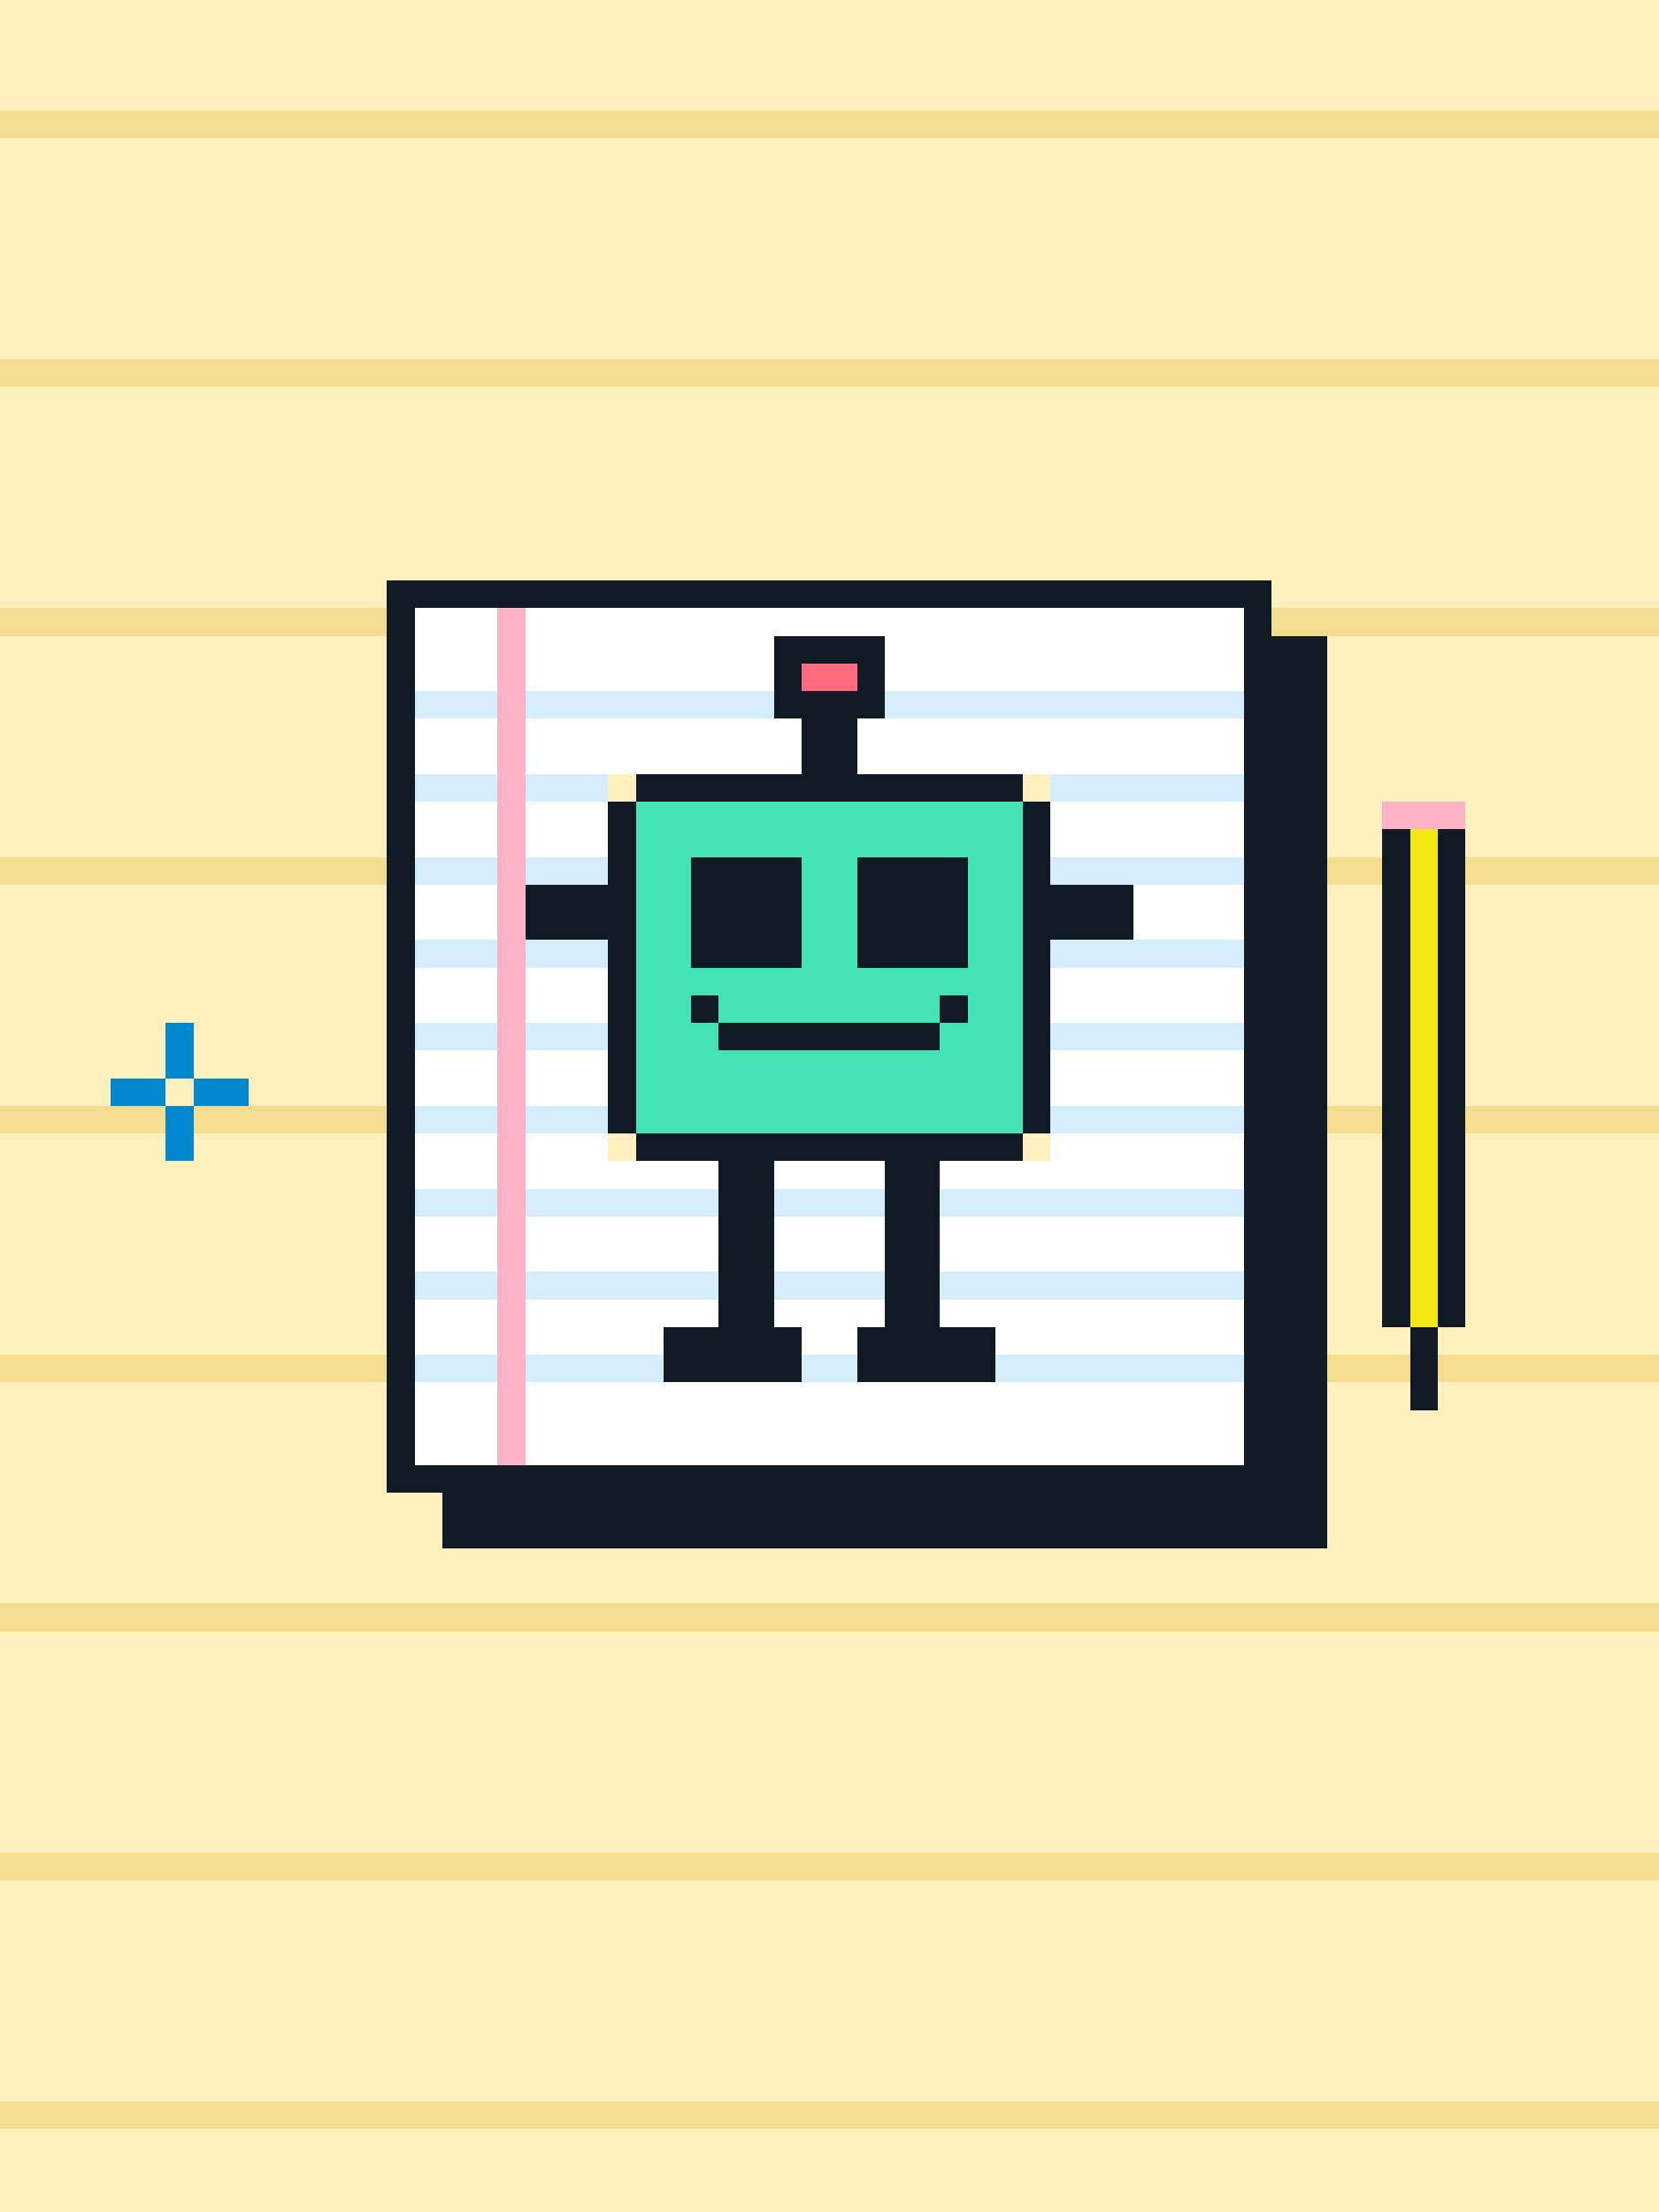
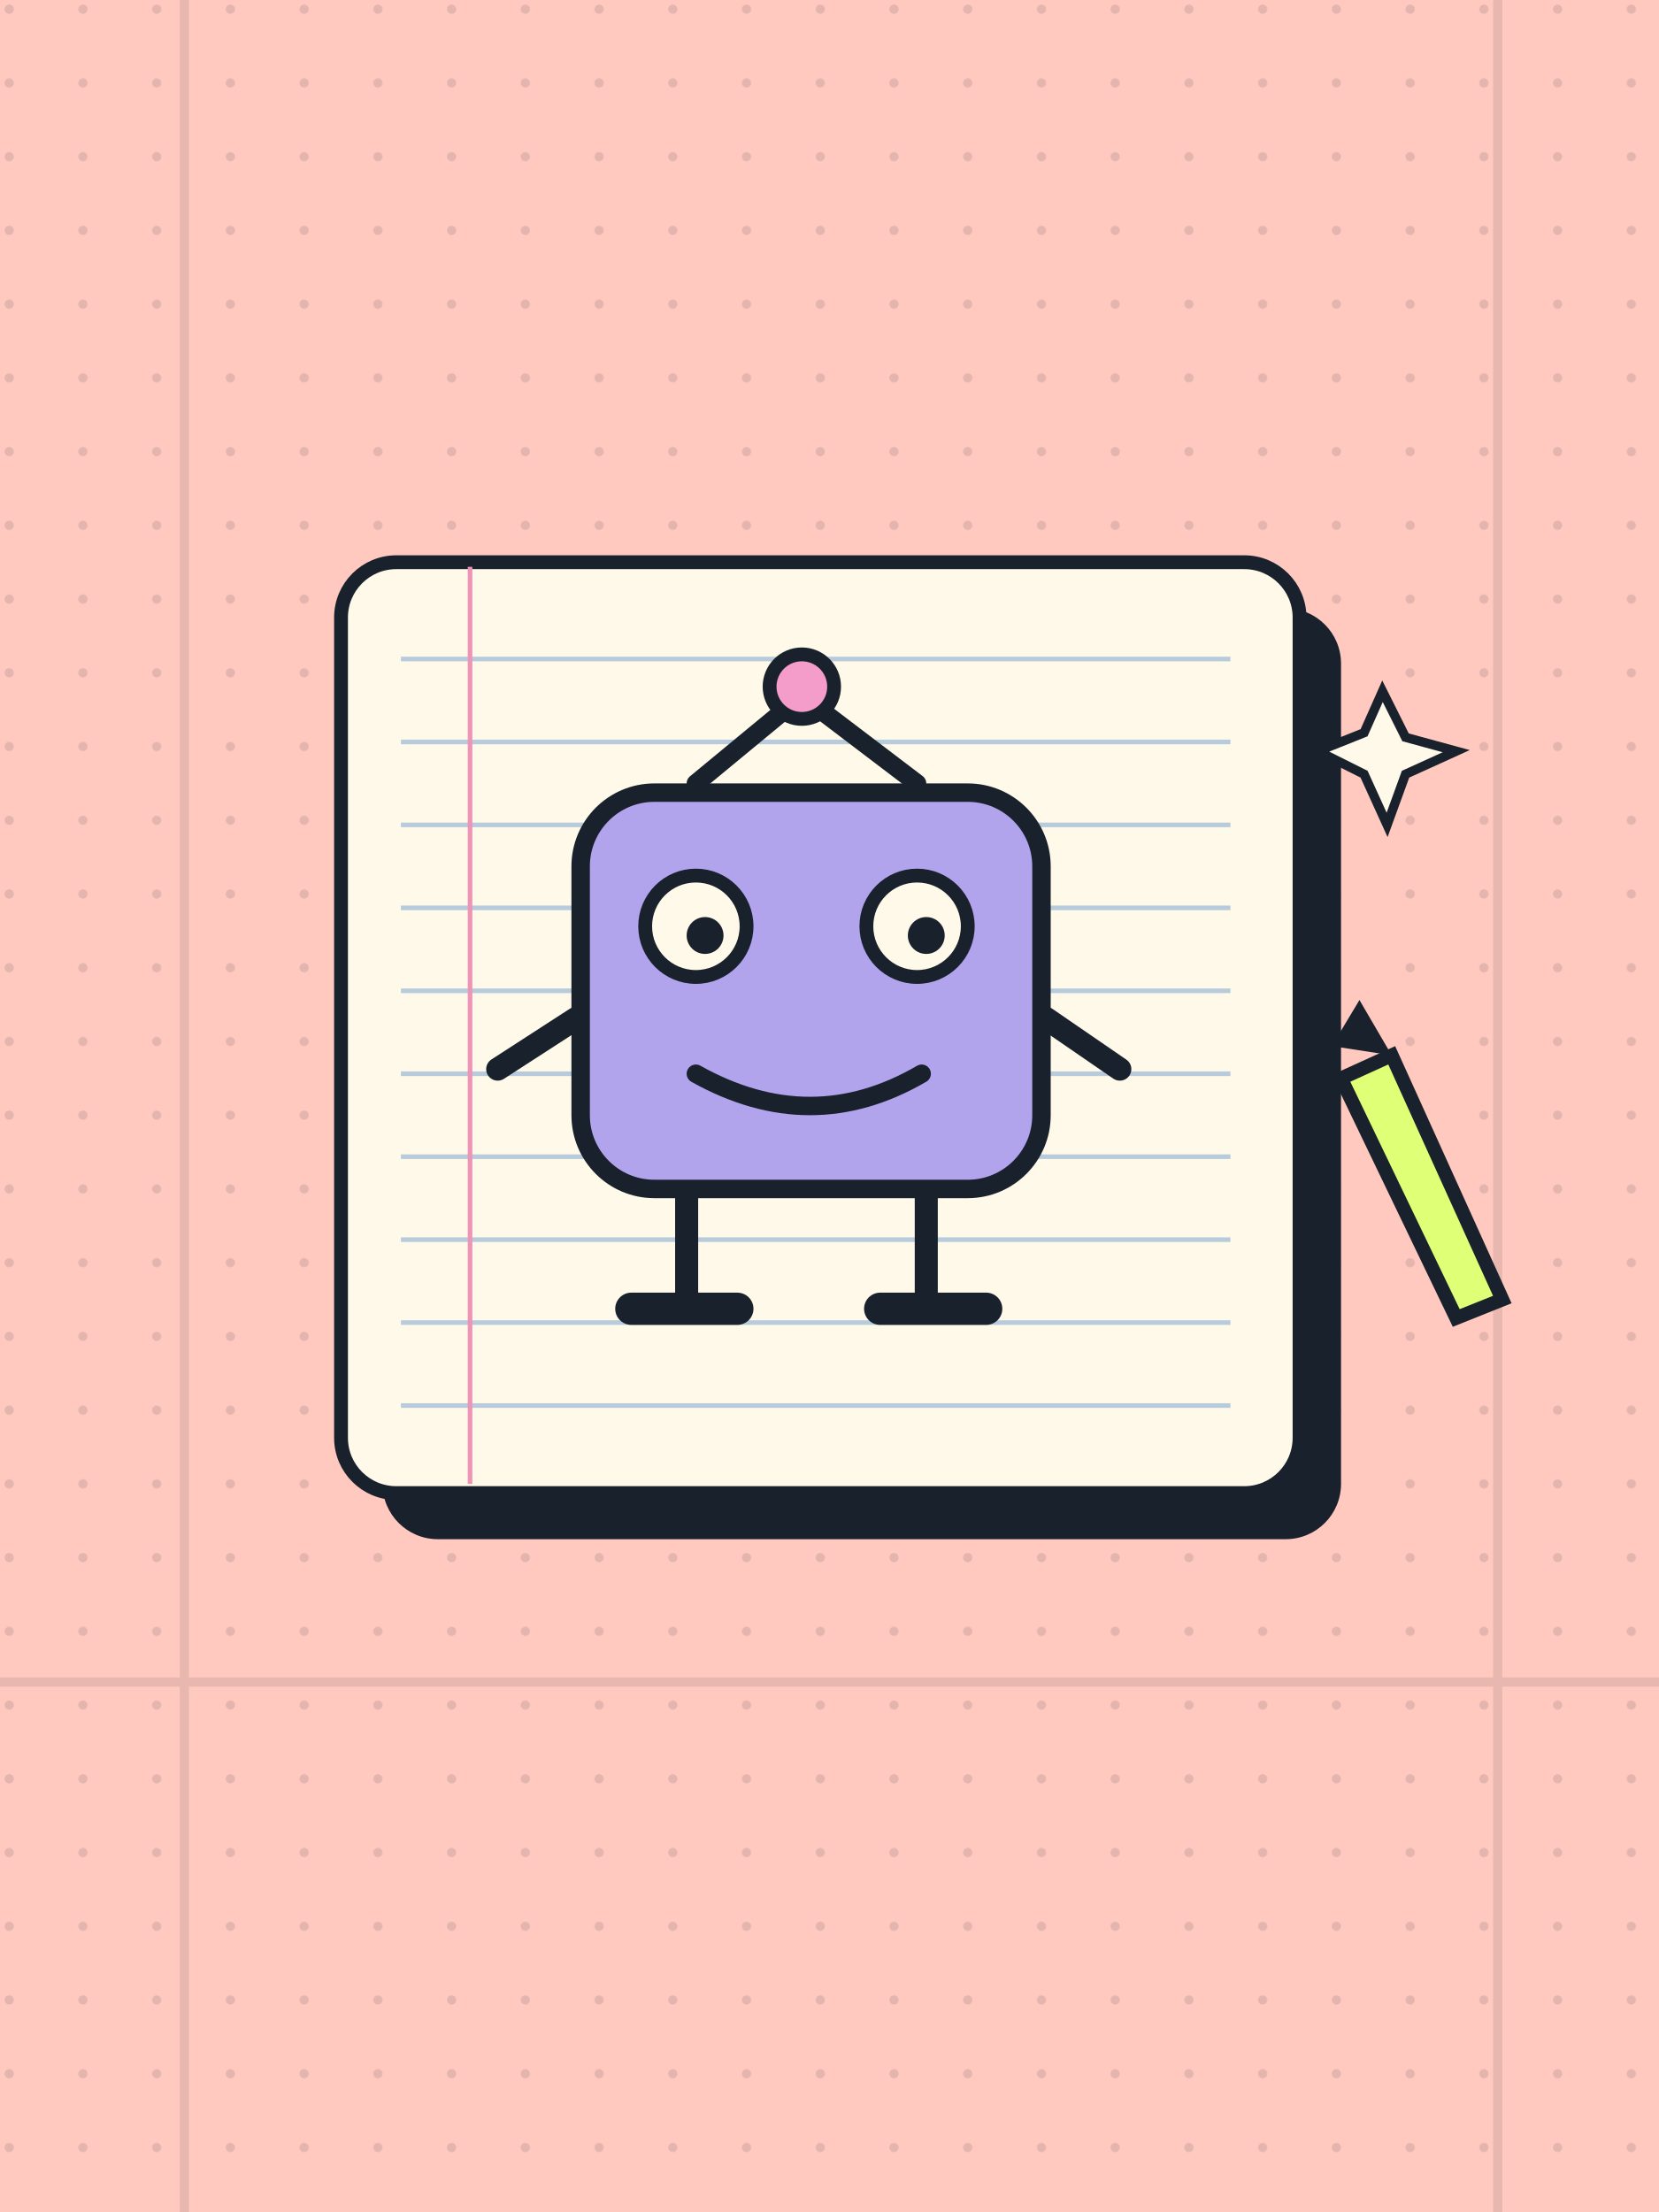
- <svg xmlns="http://www.w3.org/2000/svg" viewBox="0 0 60 80" width="720" height="960" shape-rendering="crispEdges">
-   <rect x="0" y="0" width="60" height="1.08" fill="#fff1bf" />
-   <rect x="0" y="1" width="60" height="1.08" fill="#fff1bf" />
-   <rect x="0" y="2" width="60" height="1.08" fill="#fff1bf" />
-   <rect x="0" y="3" width="60" height="1.08" fill="#fff1bf" />
-   <rect x="0" y="4" width="60" height="1.08" fill="#f5dd8f" />
-   <rect x="0" y="5" width="60" height="1.08" fill="#fff1bf" />
-   <rect x="0" y="6" width="60" height="1.08" fill="#fff1bf" />
-   <rect x="0" y="7" width="60" height="1.08" fill="#fff1bf" />
-   <rect x="0" y="8" width="60" height="1.08" fill="#fff1bf" />
-   <rect x="0" y="9" width="60" height="1.08" fill="#fff1bf" />
-   <rect x="0" y="10" width="60" height="1.08" fill="#fff1bf" />
-   <rect x="0" y="11" width="60" height="1.08" fill="#fff1bf" />
-   <rect x="0" y="12" width="60" height="1.08" fill="#fff1bf" />
-   <rect x="0" y="13" width="60" height="1.08" fill="#f5dd8f" />
-   <rect x="0" y="14" width="60" height="1.08" fill="#fff1bf" />
-   <rect x="0" y="15" width="60" height="1.08" fill="#fff1bf" />
-   <rect x="0" y="16" width="60" height="1.08" fill="#fff1bf" />
-   <rect x="0" y="17" width="60" height="1.08" fill="#fff1bf" />
-   <rect x="0" y="18" width="60" height="1.08" fill="#fff1bf" />
-   <rect x="0" y="19" width="60" height="1.08" fill="#fff1bf" />
-   <rect x="0" y="20" width="60" height="1.08" fill="#fff1bf" />
-   <rect x="0" y="21" width="14" height="1.08" fill="#fff1bf" />
-   <rect x="14" y="21" width="32" height="1.08" fill="#0f1a24" />
-   <rect x="46" y="21" width="14" height="1.08" fill="#fff1bf" />
-   <rect x="0" y="22" width="14" height="1.08" fill="#f5dd8f" />
-   <rect x="14" y="22" width="1" height="1.08" fill="#0f1a24" />
-   <rect x="15" y="22" width="3" height="1.08" fill="#ffffff" />
-   <rect x="18" y="22" width="1" height="1.08" fill="#ffb3c7" />
-   <rect x="19" y="22" width="26" height="1.08" fill="#ffffff" />
-   <rect x="45" y="22" width="1" height="1.08" fill="#0f1a24" />
-   <rect x="46" y="22" width="14" height="1.08" fill="#f5dd8f" />
-   <rect x="0" y="23" width="14" height="1.08" fill="#fff1bf" />
-   <rect x="14" y="23" width="1" height="1.08" fill="#0f1a24" />
-   <rect x="15" y="23" width="3" height="1.08" fill="#ffffff" />
-   <rect x="18" y="23" width="1" height="1.08" fill="#ffb3c7" />
-   <rect x="19" y="23" width="9" height="1.08" fill="#ffffff" />
-   <rect x="28" y="23" width="4" height="1.08" fill="#0f1a24" />
-   <rect x="32" y="23" width="13" height="1.08" fill="#ffffff" />
-   <rect x="45" y="23" width="3" height="1.08" fill="#0f1a24" />
-   <rect x="48" y="23" width="12" height="1.08" fill="#fff1bf" />
-   <rect x="0" y="24" width="14" height="1.08" fill="#fff1bf" />
-   <rect x="14" y="24" width="1" height="1.08" fill="#0f1a24" />
-   <rect x="15" y="24" width="3" height="1.08" fill="#ffffff" />
-   <rect x="18" y="24" width="1" height="1.08" fill="#ffb3c7" />
-   <rect x="19" y="24" width="9" height="1.08" fill="#ffffff" />
-   <rect x="28" y="24" width="1" height="1.08" fill="#0f1a24" />
-   <rect x="29" y="24" width="2" height="1.08" fill="#ff6b81" />
-   <rect x="31" y="24" width="1" height="1.08" fill="#0f1a24" />
-   <rect x="32" y="24" width="13" height="1.08" fill="#ffffff" />
-   <rect x="45" y="24" width="3" height="1.08" fill="#0f1a24" />
-   <rect x="48" y="24" width="12" height="1.08" fill="#fff1bf" />
-   <rect x="0" y="25" width="14" height="1.08" fill="#fff1bf" />
-   <rect x="14" y="25" width="1" height="1.08" fill="#0f1a24" />
-   <rect x="15" y="25" width="3" height="1.08" fill="#d4ecfb" />
-   <rect x="18" y="25" width="1" height="1.08" fill="#ffb3c7" />
-   <rect x="19" y="25" width="9" height="1.08" fill="#d4ecfb" />
-   <rect x="28" y="25" width="4" height="1.08" fill="#0f1a24" />
-   <rect x="32" y="25" width="13" height="1.08" fill="#d4ecfb" />
-   <rect x="45" y="25" width="3" height="1.08" fill="#0f1a24" />
-   <rect x="48" y="25" width="12" height="1.08" fill="#fff1bf" />
-   <rect x="0" y="26" width="14" height="1.08" fill="#fff1bf" />
-   <rect x="14" y="26" width="1" height="1.08" fill="#0f1a24" />
-   <rect x="15" y="26" width="3" height="1.08" fill="#ffffff" />
-   <rect x="18" y="26" width="1" height="1.08" fill="#ffb3c7" />
-   <rect x="19" y="26" width="10" height="1.08" fill="#ffffff" />
-   <rect x="29" y="26" width="2" height="1.08" fill="#0f1a24" />
-   <rect x="31" y="26" width="14" height="1.08" fill="#ffffff" />
-   <rect x="45" y="26" width="3" height="1.08" fill="#0f1a24" />
-   <rect x="48" y="26" width="12" height="1.08" fill="#fff1bf" />
-   <rect x="0" y="27" width="14" height="1.08" fill="#fff1bf" />
-   <rect x="14" y="27" width="1" height="1.08" fill="#0f1a24" />
-   <rect x="15" y="27" width="3" height="1.08" fill="#ffffff" />
-   <rect x="18" y="27" width="1" height="1.08" fill="#ffb3c7" />
-   <rect x="19" y="27" width="10" height="1.08" fill="#ffffff" />
-   <rect x="29" y="27" width="2" height="1.08" fill="#0f1a24" />
-   <rect x="31" y="27" width="14" height="1.08" fill="#ffffff" />
-   <rect x="45" y="27" width="3" height="1.08" fill="#0f1a24" />
-   <rect x="48" y="27" width="12" height="1.08" fill="#fff1bf" />
-   <rect x="0" y="28" width="14" height="1.08" fill="#fff1bf" />
-   <rect x="14" y="28" width="1" height="1.08" fill="#0f1a24" />
-   <rect x="15" y="28" width="3" height="1.08" fill="#d4ecfb" />
-   <rect x="18" y="28" width="1" height="1.08" fill="#ffb3c7" />
-   <rect x="19" y="28" width="3" height="1.08" fill="#d4ecfb" />
-   <rect x="22" y="28" width="1" height="1.08" fill="#fff1bf" />
-   <rect x="23" y="28" width="14" height="1.08" fill="#0f1a24" />
-   <rect x="37" y="28" width="1" height="1.08" fill="#fff1bf" />
-   <rect x="38" y="28" width="7" height="1.08" fill="#d4ecfb" />
-   <rect x="45" y="28" width="3" height="1.08" fill="#0f1a24" />
-   <rect x="48" y="28" width="12" height="1.08" fill="#fff1bf" />
-   <rect x="0" y="29" width="14" height="1.08" fill="#fff1bf" />
-   <rect x="14" y="29" width="1" height="1.08" fill="#0f1a24" />
-   <rect x="15" y="29" width="3" height="1.08" fill="#ffffff" />
-   <rect x="18" y="29" width="1" height="1.08" fill="#ffb3c7" />
-   <rect x="19" y="29" width="3" height="1.08" fill="#ffffff" />
-   <rect x="22" y="29" width="1" height="1.08" fill="#0f1a24" />
-   <rect x="23" y="29" width="14" height="1.08" fill="#42e3b4" />
-   <rect x="37" y="29" width="1" height="1.08" fill="#0f1a24" />
-   <rect x="38" y="29" width="7" height="1.08" fill="#ffffff" />
-   <rect x="45" y="29" width="3" height="1.08" fill="#0f1a24" />
-   <rect x="48" y="29" width="2" height="1.08" fill="#fff1bf" />
-   <rect x="50" y="29" width="3" height="1.08" fill="#ffb3c7" />
-   <rect x="53" y="29" width="7" height="1.08" fill="#fff1bf" />
-   <rect x="0" y="30" width="14" height="1.08" fill="#fff1bf" />
-   <rect x="14" y="30" width="1" height="1.08" fill="#0f1a24" />
-   <rect x="15" y="30" width="3" height="1.08" fill="#ffffff" />
-   <rect x="18" y="30" width="1" height="1.08" fill="#ffb3c7" />
-   <rect x="19" y="30" width="3" height="1.08" fill="#ffffff" />
-   <rect x="22" y="30" width="1" height="1.08" fill="#0f1a24" />
-   <rect x="23" y="30" width="14" height="1.08" fill="#42e3b4" />
-   <rect x="37" y="30" width="1" height="1.08" fill="#0f1a24" />
-   <rect x="38" y="30" width="7" height="1.08" fill="#ffffff" />
-   <rect x="45" y="30" width="3" height="1.08" fill="#0f1a24" />
-   <rect x="48" y="30" width="2" height="1.08" fill="#fff1bf" />
-   <rect x="50" y="30" width="1" height="1.08" fill="#0f1a24" />
-   <rect x="51" y="30" width="1" height="1.08" fill="#f2e913" />
-   <rect x="52" y="30" width="1" height="1.08" fill="#0f1a24" />
-   <rect x="53" y="30" width="7" height="1.08" fill="#fff1bf" />
-   <rect x="0" y="31" width="14" height="1.08" fill="#f5dd8f" />
-   <rect x="14" y="31" width="1" height="1.08" fill="#0f1a24" />
-   <rect x="15" y="31" width="3" height="1.08" fill="#d4ecfb" />
-   <rect x="18" y="31" width="1" height="1.08" fill="#ffb3c7" />
-   <rect x="19" y="31" width="3" height="1.08" fill="#d4ecfb" />
-   <rect x="22" y="31" width="1" height="1.08" fill="#0f1a24" />
-   <rect x="23" y="31" width="2" height="1.08" fill="#42e3b4" />
-   <rect x="25" y="31" width="4" height="1.08" fill="#0f1a24" />
-   <rect x="29" y="31" width="2" height="1.08" fill="#42e3b4" />
-   <rect x="31" y="31" width="4" height="1.08" fill="#0f1a24" />
-   <rect x="35" y="31" width="2" height="1.08" fill="#42e3b4" />
-   <rect x="37" y="31" width="1" height="1.08" fill="#0f1a24" />
-   <rect x="38" y="31" width="7" height="1.08" fill="#d4ecfb" />
-   <rect x="45" y="31" width="3" height="1.08" fill="#0f1a24" />
-   <rect x="48" y="31" width="2" height="1.08" fill="#f5dd8f" />
-   <rect x="50" y="31" width="1" height="1.08" fill="#0f1a24" />
-   <rect x="51" y="31" width="1" height="1.08" fill="#f2e913" />
-   <rect x="52" y="31" width="1" height="1.08" fill="#0f1a24" />
-   <rect x="53" y="31" width="7" height="1.08" fill="#f5dd8f" />
-   <rect x="0" y="32" width="14" height="1.08" fill="#fff1bf" />
-   <rect x="14" y="32" width="1" height="1.08" fill="#0f1a24" />
-   <rect x="15" y="32" width="3" height="1.08" fill="#ffffff" />
-   <rect x="18" y="32" width="1" height="1.08" fill="#ffb3c7" />
-   <rect x="19" y="32" width="4" height="1.08" fill="#0f1a24" />
-   <rect x="23" y="32" width="2" height="1.08" fill="#42e3b4" />
-   <rect x="25" y="32" width="4" height="1.08" fill="#0f1a24" />
-   <rect x="29" y="32" width="2" height="1.08" fill="#42e3b4" />
-   <rect x="31" y="32" width="4" height="1.08" fill="#0f1a24" />
-   <rect x="35" y="32" width="2" height="1.08" fill="#42e3b4" />
-   <rect x="37" y="32" width="4" height="1.08" fill="#0f1a24" />
-   <rect x="41" y="32" width="4" height="1.08" fill="#ffffff" />
-   <rect x="45" y="32" width="3" height="1.08" fill="#0f1a24" />
-   <rect x="48" y="32" width="2" height="1.08" fill="#fff1bf" />
-   <rect x="50" y="32" width="1" height="1.08" fill="#0f1a24" />
-   <rect x="51" y="32" width="1" height="1.08" fill="#f2e913" />
-   <rect x="52" y="32" width="1" height="1.08" fill="#0f1a24" />
-   <rect x="53" y="32" width="7" height="1.08" fill="#fff1bf" />
-   <rect x="0" y="33" width="14" height="1.08" fill="#fff1bf" />
-   <rect x="14" y="33" width="1" height="1.08" fill="#0f1a24" />
-   <rect x="15" y="33" width="3" height="1.08" fill="#ffffff" />
-   <rect x="18" y="33" width="1" height="1.08" fill="#ffb3c7" />
-   <rect x="19" y="33" width="4" height="1.08" fill="#0f1a24" />
-   <rect x="23" y="33" width="2" height="1.08" fill="#42e3b4" />
-   <rect x="25" y="33" width="4" height="1.08" fill="#0f1a24" />
-   <rect x="29" y="33" width="2" height="1.08" fill="#42e3b4" />
-   <rect x="31" y="33" width="4" height="1.08" fill="#0f1a24" />
-   <rect x="35" y="33" width="2" height="1.08" fill="#42e3b4" />
-   <rect x="37" y="33" width="4" height="1.08" fill="#0f1a24" />
-   <rect x="41" y="33" width="4" height="1.08" fill="#ffffff" />
-   <rect x="45" y="33" width="3" height="1.08" fill="#0f1a24" />
-   <rect x="48" y="33" width="2" height="1.08" fill="#fff1bf" />
-   <rect x="50" y="33" width="1" height="1.08" fill="#0f1a24" />
-   <rect x="51" y="33" width="1" height="1.08" fill="#f2e913" />
-   <rect x="52" y="33" width="1" height="1.08" fill="#0f1a24" />
-   <rect x="53" y="33" width="7" height="1.08" fill="#fff1bf" />
-   <rect x="0" y="34" width="14" height="1.08" fill="#fff1bf" />
-   <rect x="14" y="34" width="1" height="1.08" fill="#0f1a24" />
-   <rect x="15" y="34" width="3" height="1.08" fill="#d4ecfb" />
-   <rect x="18" y="34" width="1" height="1.08" fill="#ffb3c7" />
-   <rect x="19" y="34" width="3" height="1.08" fill="#d4ecfb" />
-   <rect x="22" y="34" width="1" height="1.08" fill="#0f1a24" />
-   <rect x="23" y="34" width="2" height="1.08" fill="#42e3b4" />
-   <rect x="25" y="34" width="4" height="1.08" fill="#0f1a24" />
-   <rect x="29" y="34" width="2" height="1.08" fill="#42e3b4" />
-   <rect x="31" y="34" width="4" height="1.08" fill="#0f1a24" />
-   <rect x="35" y="34" width="2" height="1.08" fill="#42e3b4" />
-   <rect x="37" y="34" width="1" height="1.08" fill="#0f1a24" />
-   <rect x="38" y="34" width="7" height="1.08" fill="#d4ecfb" />
-   <rect x="45" y="34" width="3" height="1.08" fill="#0f1a24" />
-   <rect x="48" y="34" width="2" height="1.08" fill="#fff1bf" />
-   <rect x="50" y="34" width="1" height="1.08" fill="#0f1a24" />
-   <rect x="51" y="34" width="1" height="1.08" fill="#f2e913" />
-   <rect x="52" y="34" width="1" height="1.08" fill="#0f1a24" />
-   <rect x="53" y="34" width="7" height="1.08" fill="#fff1bf" />
-   <rect x="0" y="35" width="14" height="1.08" fill="#fff1bf" />
-   <rect x="14" y="35" width="1" height="1.08" fill="#0f1a24" />
-   <rect x="15" y="35" width="3" height="1.08" fill="#ffffff" />
-   <rect x="18" y="35" width="1" height="1.08" fill="#ffb3c7" />
-   <rect x="19" y="35" width="3" height="1.08" fill="#ffffff" />
-   <rect x="22" y="35" width="1" height="1.08" fill="#0f1a24" />
-   <rect x="23" y="35" width="14" height="1.08" fill="#42e3b4" />
-   <rect x="37" y="35" width="1" height="1.08" fill="#0f1a24" />
-   <rect x="38" y="35" width="7" height="1.08" fill="#ffffff" />
-   <rect x="45" y="35" width="3" height="1.08" fill="#0f1a24" />
-   <rect x="48" y="35" width="2" height="1.08" fill="#fff1bf" />
-   <rect x="50" y="35" width="1" height="1.08" fill="#0f1a24" />
-   <rect x="51" y="35" width="1" height="1.08" fill="#f2e913" />
-   <rect x="52" y="35" width="1" height="1.08" fill="#0f1a24" />
-   <rect x="53" y="35" width="7" height="1.08" fill="#fff1bf" />
-   <rect x="0" y="36" width="14" height="1.08" fill="#fff1bf" />
-   <rect x="14" y="36" width="1" height="1.08" fill="#0f1a24" />
-   <rect x="15" y="36" width="3" height="1.08" fill="#ffffff" />
-   <rect x="18" y="36" width="1" height="1.08" fill="#ffb3c7" />
-   <rect x="19" y="36" width="3" height="1.08" fill="#ffffff" />
-   <rect x="22" y="36" width="1" height="1.08" fill="#0f1a24" />
-   <rect x="23" y="36" width="2" height="1.08" fill="#42e3b4" />
-   <rect x="25" y="36" width="1" height="1.08" fill="#0f1a24" />
-   <rect x="26" y="36" width="8" height="1.08" fill="#42e3b4" />
-   <rect x="34" y="36" width="1" height="1.08" fill="#0f1a24" />
-   <rect x="35" y="36" width="2" height="1.08" fill="#42e3b4" />
-   <rect x="37" y="36" width="1" height="1.08" fill="#0f1a24" />
-   <rect x="38" y="36" width="7" height="1.08" fill="#ffffff" />
-   <rect x="45" y="36" width="3" height="1.08" fill="#0f1a24" />
-   <rect x="48" y="36" width="2" height="1.08" fill="#fff1bf" />
-   <rect x="50" y="36" width="1" height="1.08" fill="#0f1a24" />
-   <rect x="51" y="36" width="1" height="1.08" fill="#f2e913" />
-   <rect x="52" y="36" width="1" height="1.08" fill="#0f1a24" />
-   <rect x="53" y="36" width="7" height="1.08" fill="#fff1bf" />
-   <rect x="0" y="37" width="6" height="1.08" fill="#fff1bf" />
-   <rect x="6" y="37" width="1" height="1.08" fill="#0087cd" />
-   <rect x="7" y="37" width="7" height="1.08" fill="#fff1bf" />
-   <rect x="14" y="37" width="1" height="1.08" fill="#0f1a24" />
-   <rect x="15" y="37" width="3" height="1.08" fill="#d4ecfb" />
-   <rect x="18" y="37" width="1" height="1.08" fill="#ffb3c7" />
-   <rect x="19" y="37" width="3" height="1.08" fill="#d4ecfb" />
-   <rect x="22" y="37" width="1" height="1.08" fill="#0f1a24" />
-   <rect x="23" y="37" width="3" height="1.08" fill="#42e3b4" />
-   <rect x="26" y="37" width="8" height="1.08" fill="#0f1a24" />
-   <rect x="34" y="37" width="3" height="1.08" fill="#42e3b4" />
-   <rect x="37" y="37" width="1" height="1.08" fill="#0f1a24" />
-   <rect x="38" y="37" width="7" height="1.08" fill="#d4ecfb" />
-   <rect x="45" y="37" width="3" height="1.08" fill="#0f1a24" />
-   <rect x="48" y="37" width="2" height="1.08" fill="#fff1bf" />
-   <rect x="50" y="37" width="1" height="1.08" fill="#0f1a24" />
-   <rect x="51" y="37" width="1" height="1.08" fill="#f2e913" />
-   <rect x="52" y="37" width="1" height="1.08" fill="#0f1a24" />
-   <rect x="53" y="37" width="7" height="1.08" fill="#fff1bf" />
-   <rect x="0" y="38" width="6" height="1.08" fill="#fff1bf" />
-   <rect x="6" y="38" width="1" height="1.08" fill="#0087cd" />
-   <rect x="7" y="38" width="7" height="1.08" fill="#fff1bf" />
-   <rect x="14" y="38" width="1" height="1.08" fill="#0f1a24" />
-   <rect x="15" y="38" width="3" height="1.08" fill="#ffffff" />
-   <rect x="18" y="38" width="1" height="1.08" fill="#ffb3c7" />
-   <rect x="19" y="38" width="3" height="1.08" fill="#ffffff" />
-   <rect x="22" y="38" width="1" height="1.08" fill="#0f1a24" />
-   <rect x="23" y="38" width="14" height="1.08" fill="#42e3b4" />
-   <rect x="37" y="38" width="1" height="1.08" fill="#0f1a24" />
-   <rect x="38" y="38" width="7" height="1.08" fill="#ffffff" />
-   <rect x="45" y="38" width="3" height="1.08" fill="#0f1a24" />
-   <rect x="48" y="38" width="2" height="1.08" fill="#fff1bf" />
-   <rect x="50" y="38" width="1" height="1.08" fill="#0f1a24" />
-   <rect x="51" y="38" width="1" height="1.08" fill="#f2e913" />
-   <rect x="52" y="38" width="1" height="1.08" fill="#0f1a24" />
-   <rect x="53" y="38" width="7" height="1.08" fill="#fff1bf" />
-   <rect x="0" y="39" width="4" height="1.08" fill="#fff1bf" />
-   <rect x="4" y="39" width="2" height="1.08" fill="#0087cd" />
-   <rect x="6" y="39" width="1" height="1.08" fill="#fff1bf" />
-   <rect x="7" y="39" width="2" height="1.08" fill="#0087cd" />
-   <rect x="9" y="39" width="5" height="1.08" fill="#fff1bf" />
-   <rect x="14" y="39" width="1" height="1.08" fill="#0f1a24" />
-   <rect x="15" y="39" width="3" height="1.08" fill="#ffffff" />
-   <rect x="18" y="39" width="1" height="1.08" fill="#ffb3c7" />
-   <rect x="19" y="39" width="3" height="1.08" fill="#ffffff" />
-   <rect x="22" y="39" width="1" height="1.08" fill="#0f1a24" />
-   <rect x="23" y="39" width="14" height="1.08" fill="#42e3b4" />
-   <rect x="37" y="39" width="1" height="1.08" fill="#0f1a24" />
-   <rect x="38" y="39" width="7" height="1.08" fill="#ffffff" />
-   <rect x="45" y="39" width="3" height="1.08" fill="#0f1a24" />
-   <rect x="48" y="39" width="2" height="1.08" fill="#fff1bf" />
-   <rect x="50" y="39" width="1" height="1.08" fill="#0f1a24" />
-   <rect x="51" y="39" width="1" height="1.08" fill="#f2e913" />
-   <rect x="52" y="39" width="1" height="1.08" fill="#0f1a24" />
-   <rect x="53" y="39" width="7" height="1.08" fill="#fff1bf" />
-   <rect x="0" y="40" width="6" height="1.08" fill="#f5dd8f" />
-   <rect x="6" y="40" width="1" height="1.08" fill="#0087cd" />
-   <rect x="7" y="40" width="7" height="1.08" fill="#f5dd8f" />
-   <rect x="14" y="40" width="1" height="1.08" fill="#0f1a24" />
-   <rect x="15" y="40" width="3" height="1.08" fill="#d4ecfb" />
-   <rect x="18" y="40" width="1" height="1.08" fill="#ffb3c7" />
-   <rect x="19" y="40" width="3" height="1.08" fill="#d4ecfb" />
-   <rect x="22" y="40" width="1" height="1.08" fill="#0f1a24" />
-   <rect x="23" y="40" width="14" height="1.08" fill="#42e3b4" />
-   <rect x="37" y="40" width="1" height="1.08" fill="#0f1a24" />
-   <rect x="38" y="40" width="7" height="1.08" fill="#d4ecfb" />
-   <rect x="45" y="40" width="3" height="1.08" fill="#0f1a24" />
-   <rect x="48" y="40" width="2" height="1.08" fill="#f5dd8f" />
-   <rect x="50" y="40" width="1" height="1.08" fill="#0f1a24" />
-   <rect x="51" y="40" width="1" height="1.08" fill="#f2e913" />
-   <rect x="52" y="40" width="1" height="1.08" fill="#0f1a24" />
-   <rect x="53" y="40" width="7" height="1.08" fill="#f5dd8f" />
-   <rect x="0" y="41" width="6" height="1.08" fill="#fff1bf" />
-   <rect x="6" y="41" width="1" height="1.08" fill="#0087cd" />
-   <rect x="7" y="41" width="7" height="1.08" fill="#fff1bf" />
-   <rect x="14" y="41" width="1" height="1.08" fill="#0f1a24" />
-   <rect x="15" y="41" width="3" height="1.08" fill="#ffffff" />
-   <rect x="18" y="41" width="1" height="1.08" fill="#ffb3c7" />
-   <rect x="19" y="41" width="3" height="1.08" fill="#ffffff" />
-   <rect x="22" y="41" width="1" height="1.08" fill="#fff1bf" />
-   <rect x="23" y="41" width="14" height="1.08" fill="#0f1a24" />
-   <rect x="37" y="41" width="1" height="1.08" fill="#fff1bf" />
-   <rect x="38" y="41" width="7" height="1.08" fill="#ffffff" />
-   <rect x="45" y="41" width="3" height="1.08" fill="#0f1a24" />
-   <rect x="48" y="41" width="2" height="1.08" fill="#fff1bf" />
-   <rect x="50" y="41" width="1" height="1.08" fill="#0f1a24" />
-   <rect x="51" y="41" width="1" height="1.08" fill="#f2e913" />
-   <rect x="52" y="41" width="1" height="1.08" fill="#0f1a24" />
-   <rect x="53" y="41" width="7" height="1.08" fill="#fff1bf" />
-   <rect x="0" y="42" width="14" height="1.08" fill="#fff1bf" />
-   <rect x="14" y="42" width="1" height="1.08" fill="#0f1a24" />
-   <rect x="15" y="42" width="3" height="1.08" fill="#ffffff" />
-   <rect x="18" y="42" width="1" height="1.08" fill="#ffb3c7" />
-   <rect x="19" y="42" width="7" height="1.08" fill="#ffffff" />
-   <rect x="26" y="42" width="2" height="1.08" fill="#0f1a24" />
-   <rect x="28" y="42" width="4" height="1.08" fill="#ffffff" />
-   <rect x="32" y="42" width="2" height="1.08" fill="#0f1a24" />
-   <rect x="34" y="42" width="11" height="1.08" fill="#ffffff" />
-   <rect x="45" y="42" width="3" height="1.08" fill="#0f1a24" />
-   <rect x="48" y="42" width="2" height="1.08" fill="#fff1bf" />
-   <rect x="50" y="42" width="1" height="1.08" fill="#0f1a24" />
-   <rect x="51" y="42" width="1" height="1.08" fill="#f2e913" />
-   <rect x="52" y="42" width="1" height="1.08" fill="#0f1a24" />
-   <rect x="53" y="42" width="7" height="1.08" fill="#fff1bf" />
-   <rect x="0" y="43" width="14" height="1.08" fill="#fff1bf" />
-   <rect x="14" y="43" width="1" height="1.08" fill="#0f1a24" />
-   <rect x="15" y="43" width="3" height="1.08" fill="#d4ecfb" />
-   <rect x="18" y="43" width="1" height="1.08" fill="#ffb3c7" />
-   <rect x="19" y="43" width="7" height="1.08" fill="#d4ecfb" />
-   <rect x="26" y="43" width="2" height="1.08" fill="#0f1a24" />
-   <rect x="28" y="43" width="4" height="1.08" fill="#d4ecfb" />
-   <rect x="32" y="43" width="2" height="1.08" fill="#0f1a24" />
-   <rect x="34" y="43" width="11" height="1.08" fill="#d4ecfb" />
-   <rect x="45" y="43" width="3" height="1.08" fill="#0f1a24" />
-   <rect x="48" y="43" width="2" height="1.08" fill="#fff1bf" />
-   <rect x="50" y="43" width="1" height="1.08" fill="#0f1a24" />
-   <rect x="51" y="43" width="1" height="1.08" fill="#f2e913" />
-   <rect x="52" y="43" width="1" height="1.08" fill="#0f1a24" />
-   <rect x="53" y="43" width="7" height="1.08" fill="#fff1bf" />
-   <rect x="0" y="44" width="14" height="1.08" fill="#fff1bf" />
-   <rect x="14" y="44" width="1" height="1.08" fill="#0f1a24" />
-   <rect x="15" y="44" width="3" height="1.08" fill="#ffffff" />
-   <rect x="18" y="44" width="1" height="1.08" fill="#ffb3c7" />
-   <rect x="19" y="44" width="7" height="1.08" fill="#ffffff" />
-   <rect x="26" y="44" width="2" height="1.08" fill="#0f1a24" />
-   <rect x="28" y="44" width="4" height="1.08" fill="#ffffff" />
-   <rect x="32" y="44" width="2" height="1.08" fill="#0f1a24" />
-   <rect x="34" y="44" width="11" height="1.08" fill="#ffffff" />
-   <rect x="45" y="44" width="3" height="1.08" fill="#0f1a24" />
-   <rect x="48" y="44" width="2" height="1.08" fill="#fff1bf" />
-   <rect x="50" y="44" width="1" height="1.08" fill="#0f1a24" />
-   <rect x="51" y="44" width="1" height="1.08" fill="#f2e913" />
-   <rect x="52" y="44" width="1" height="1.08" fill="#0f1a24" />
-   <rect x="53" y="44" width="7" height="1.08" fill="#fff1bf" />
-   <rect x="0" y="45" width="14" height="1.08" fill="#fff1bf" />
-   <rect x="14" y="45" width="1" height="1.08" fill="#0f1a24" />
-   <rect x="15" y="45" width="3" height="1.08" fill="#ffffff" />
-   <rect x="18" y="45" width="1" height="1.08" fill="#ffb3c7" />
-   <rect x="19" y="45" width="7" height="1.08" fill="#ffffff" />
-   <rect x="26" y="45" width="2" height="1.08" fill="#0f1a24" />
-   <rect x="28" y="45" width="4" height="1.08" fill="#ffffff" />
-   <rect x="32" y="45" width="2" height="1.08" fill="#0f1a24" />
-   <rect x="34" y="45" width="11" height="1.08" fill="#ffffff" />
-   <rect x="45" y="45" width="3" height="1.08" fill="#0f1a24" />
-   <rect x="48" y="45" width="2" height="1.08" fill="#fff1bf" />
-   <rect x="50" y="45" width="1" height="1.08" fill="#0f1a24" />
-   <rect x="51" y="45" width="1" height="1.08" fill="#f2e913" />
-   <rect x="52" y="45" width="1" height="1.08" fill="#0f1a24" />
-   <rect x="53" y="45" width="7" height="1.08" fill="#fff1bf" />
-   <rect x="0" y="46" width="14" height="1.08" fill="#fff1bf" />
-   <rect x="14" y="46" width="1" height="1.08" fill="#0f1a24" />
-   <rect x="15" y="46" width="3" height="1.08" fill="#d4ecfb" />
-   <rect x="18" y="46" width="1" height="1.08" fill="#ffb3c7" />
-   <rect x="19" y="46" width="7" height="1.08" fill="#d4ecfb" />
-   <rect x="26" y="46" width="2" height="1.08" fill="#0f1a24" />
-   <rect x="28" y="46" width="4" height="1.08" fill="#d4ecfb" />
-   <rect x="32" y="46" width="2" height="1.08" fill="#0f1a24" />
-   <rect x="34" y="46" width="11" height="1.08" fill="#d4ecfb" />
-   <rect x="45" y="46" width="3" height="1.08" fill="#0f1a24" />
-   <rect x="48" y="46" width="2" height="1.08" fill="#fff1bf" />
-   <rect x="50" y="46" width="1" height="1.08" fill="#0f1a24" />
-   <rect x="51" y="46" width="1" height="1.08" fill="#f2e913" />
-   <rect x="52" y="46" width="1" height="1.08" fill="#0f1a24" />
-   <rect x="53" y="46" width="7" height="1.08" fill="#fff1bf" />
-   <rect x="0" y="47" width="14" height="1.08" fill="#fff1bf" />
-   <rect x="14" y="47" width="1" height="1.08" fill="#0f1a24" />
-   <rect x="15" y="47" width="3" height="1.08" fill="#ffffff" />
-   <rect x="18" y="47" width="1" height="1.08" fill="#ffb3c7" />
-   <rect x="19" y="47" width="7" height="1.08" fill="#ffffff" />
-   <rect x="26" y="47" width="2" height="1.08" fill="#0f1a24" />
-   <rect x="28" y="47" width="4" height="1.08" fill="#ffffff" />
-   <rect x="32" y="47" width="2" height="1.08" fill="#0f1a24" />
-   <rect x="34" y="47" width="11" height="1.08" fill="#ffffff" />
-   <rect x="45" y="47" width="3" height="1.08" fill="#0f1a24" />
-   <rect x="48" y="47" width="2" height="1.08" fill="#fff1bf" />
-   <rect x="50" y="47" width="1" height="1.08" fill="#0f1a24" />
-   <rect x="51" y="47" width="1" height="1.08" fill="#f2e913" />
-   <rect x="52" y="47" width="1" height="1.08" fill="#0f1a24" />
-   <rect x="53" y="47" width="7" height="1.08" fill="#fff1bf" />
-   <rect x="0" y="48" width="14" height="1.08" fill="#fff1bf" />
-   <rect x="14" y="48" width="1" height="1.08" fill="#0f1a24" />
-   <rect x="15" y="48" width="3" height="1.08" fill="#ffffff" />
-   <rect x="18" y="48" width="1" height="1.08" fill="#ffb3c7" />
-   <rect x="19" y="48" width="5" height="1.08" fill="#ffffff" />
-   <rect x="24" y="48" width="5" height="1.08" fill="#0f1a24" />
-   <rect x="29" y="48" width="2" height="1.08" fill="#ffffff" />
-   <rect x="31" y="48" width="5" height="1.08" fill="#0f1a24" />
-   <rect x="36" y="48" width="9" height="1.08" fill="#ffffff" />
-   <rect x="45" y="48" width="3" height="1.08" fill="#0f1a24" />
-   <rect x="48" y="48" width="3" height="1.08" fill="#fff1bf" />
-   <rect x="51" y="48" width="1" height="1.08" fill="#0f1a24" />
-   <rect x="52" y="48" width="8" height="1.08" fill="#fff1bf" />
-   <rect x="0" y="49" width="14" height="1.08" fill="#f5dd8f" />
-   <rect x="14" y="49" width="1" height="1.08" fill="#0f1a24" />
-   <rect x="15" y="49" width="3" height="1.08" fill="#d4ecfb" />
-   <rect x="18" y="49" width="1" height="1.08" fill="#ffb3c7" />
-   <rect x="19" y="49" width="5" height="1.08" fill="#d4ecfb" />
-   <rect x="24" y="49" width="5" height="1.08" fill="#0f1a24" />
-   <rect x="29" y="49" width="2" height="1.08" fill="#d4ecfb" />
-   <rect x="31" y="49" width="5" height="1.08" fill="#0f1a24" />
-   <rect x="36" y="49" width="9" height="1.08" fill="#d4ecfb" />
-   <rect x="45" y="49" width="3" height="1.08" fill="#0f1a24" />
-   <rect x="48" y="49" width="3" height="1.08" fill="#f5dd8f" />
-   <rect x="51" y="49" width="1" height="1.08" fill="#0f1a24" />
-   <rect x="52" y="49" width="8" height="1.08" fill="#f5dd8f" />
-   <rect x="0" y="50" width="14" height="1.08" fill="#fff1bf" />
-   <rect x="14" y="50" width="1" height="1.08" fill="#0f1a24" />
-   <rect x="15" y="50" width="3" height="1.08" fill="#ffffff" />
-   <rect x="18" y="50" width="1" height="1.08" fill="#ffb3c7" />
-   <rect x="19" y="50" width="26" height="1.08" fill="#ffffff" />
-   <rect x="45" y="50" width="3" height="1.08" fill="#0f1a24" />
-   <rect x="48" y="50" width="3" height="1.08" fill="#fff1bf" />
-   <rect x="51" y="50" width="1" height="1.08" fill="#0f1a24" />
-   <rect x="52" y="50" width="8" height="1.08" fill="#fff1bf" />
-   <rect x="0" y="51" width="14" height="1.08" fill="#fff1bf" />
-   <rect x="14" y="51" width="1" height="1.08" fill="#0f1a24" />
-   <rect x="15" y="51" width="3" height="1.08" fill="#ffffff" />
-   <rect x="18" y="51" width="1" height="1.08" fill="#ffb3c7" />
-   <rect x="19" y="51" width="26" height="1.08" fill="#ffffff" />
-   <rect x="45" y="51" width="3" height="1.08" fill="#0f1a24" />
-   <rect x="48" y="51" width="12" height="1.08" fill="#fff1bf" />
-   <rect x="0" y="52" width="14" height="1.08" fill="#fff1bf" />
-   <rect x="14" y="52" width="1" height="1.08" fill="#0f1a24" />
-   <rect x="15" y="52" width="3" height="1.08" fill="#ffffff" />
-   <rect x="18" y="52" width="1" height="1.08" fill="#ffb3c7" />
-   <rect x="19" y="52" width="26" height="1.08" fill="#ffffff" />
-   <rect x="45" y="52" width="3" height="1.08" fill="#0f1a24" />
-   <rect x="48" y="52" width="12" height="1.08" fill="#fff1bf" />
-   <rect x="0" y="53" width="14" height="1.08" fill="#fff1bf" />
-   <rect x="14" y="53" width="34" height="1.08" fill="#0f1a24" />
-   <rect x="48" y="53" width="12" height="1.08" fill="#fff1bf" />
-   <rect x="0" y="54" width="16" height="1.08" fill="#fff1bf" />
-   <rect x="16" y="54" width="32" height="1.08" fill="#0f1a24" />
-   <rect x="48" y="54" width="12" height="1.08" fill="#fff1bf" />
-   <rect x="0" y="55" width="16" height="1.08" fill="#fff1bf" />
-   <rect x="16" y="55" width="32" height="1.08" fill="#0f1a24" />
-   <rect x="48" y="55" width="12" height="1.08" fill="#fff1bf" />
-   <rect x="0" y="56" width="60" height="1.08" fill="#fff1bf" />
-   <rect x="0" y="57" width="60" height="1.08" fill="#fff1bf" />
-   <rect x="0" y="58" width="60" height="1.08" fill="#f5dd8f" />
-   <rect x="0" y="59" width="60" height="1.08" fill="#fff1bf" />
-   <rect x="0" y="60" width="60" height="1.08" fill="#fff1bf" />
-   <rect x="0" y="61" width="60" height="1.08" fill="#fff1bf" />
-   <rect x="0" y="62" width="60" height="1.08" fill="#fff1bf" />
-   <rect x="0" y="63" width="60" height="1.08" fill="#fff1bf" />
-   <rect x="0" y="64" width="60" height="1.08" fill="#fff1bf" />
-   <rect x="0" y="65" width="60" height="1.08" fill="#fff1bf" />
-   <rect x="0" y="66" width="60" height="1.08" fill="#fff1bf" />
-   <rect x="0" y="67" width="60" height="1.08" fill="#f5dd8f" />
-   <rect x="0" y="68" width="60" height="1.08" fill="#fff1bf" />
-   <rect x="0" y="69" width="60" height="1.08" fill="#fff1bf" />
-   <rect x="0" y="70" width="60" height="1.08" fill="#fff1bf" />
-   <rect x="0" y="71" width="60" height="1.08" fill="#fff1bf" />
-   <rect x="0" y="72" width="60" height="1.08" fill="#fff1bf" />
-   <rect x="0" y="73" width="60" height="1.08" fill="#fff1bf" />
-   <rect x="0" y="74" width="60" height="1.08" fill="#fff1bf" />
-   <rect x="0" y="75" width="60" height="1.08" fill="#fff1bf" />
-   <rect x="0" y="76" width="60" height="1.08" fill="#f5dd8f" />
-   <rect x="0" y="77" width="60" height="1.08" fill="#fff1bf" />
-   <rect x="0" y="78" width="60" height="1.08" fill="#fff1bf" />
-   <rect x="0" y="79" width="60" height="1.08" fill="#fff1bf" />
+ <svg xmlns="http://www.w3.org/2000/svg" width="720" height="960" viewBox="0 0 360 480">
+   <defs>
+     <pattern id="dots" width="16" height="16" patternUnits="userSpaceOnUse">
+       <circle cx="2" cy="2" r="1" fill="#18212c" opacity=".12" />
+     </pattern>
+   </defs>
+   <rect width="360" height="480" fill="#ffc9bf" />
+   <rect width="360" height="480" fill="url(#dots)" />
+   <path d="M0 365H360M40 0L40 480M325 0V480" stroke="#18212c" stroke-width="2" opacity=".1" />
+   <path d="M302 229L326 282L316 286L291 234Z" fill="#dfff76" stroke="#18212c" stroke-width="3" />
+   <path d="M289 227L295 217L302 229Z" fill="#18212c" />
+   <rect x="83" y="132" width="208" height="202" rx="12" fill="#18212c" />
+   <rect x="74" y="122" width="208" height="202" rx="12" fill="#fff9e9" stroke="#18212c" stroke-width="3" />
+   <path d="M87 143H267M87 161H267M87 179H267M87 197H267M87 215H267M87 233H267M87 251H267M87 269H267M87 287H267M87 305H267" stroke="#b7cbdc" stroke-width="1" />
+   <path d="M102 123V322" stroke="#ee94b7" stroke-width="1" />
+   <path d="M151 170L174 151L199 170" fill="none" stroke="#18212c" stroke-width="4" stroke-linecap="round" />
+   <circle cx="174" cy="149" r="7" fill="#f49dca" stroke="#18212c" stroke-width="3" />
+   <rect x="126" y="172" width="100" height="86" rx="16" fill="#b2a3ed" stroke="#18212c" stroke-width="4" />
+   <circle cx="151" cy="201" r="11" fill="#fff9e9" stroke="#18212c" stroke-width="3" />
+   <circle cx="199" cy="201" r="11" fill="#fff9e9" stroke="#18212c" stroke-width="3" />
+   <circle cx="153" cy="203" r="4" fill="#18212c" />
+   <circle cx="201" cy="203" r="4" fill="#18212c" />
+   <path d="M151 233Q176 247 200 233" fill="none" stroke="#18212c" stroke-width="4" stroke-linecap="round" />
+   <path d="M125 221L108 232M227 221L243 232M149 259V281M201 259V281" stroke="#18212c" stroke-width="5" stroke-linecap="round" />
+   <path d="M137 284H160M191 284H214" stroke="#18212c" stroke-width="7" stroke-linecap="round" />
+   <path d="M300 150L305 160L316 163L305 168L301 179L296 168L286 163L296 159Z" fill="#fff9e9" stroke="#18212c" stroke-width="2" />
</svg>
